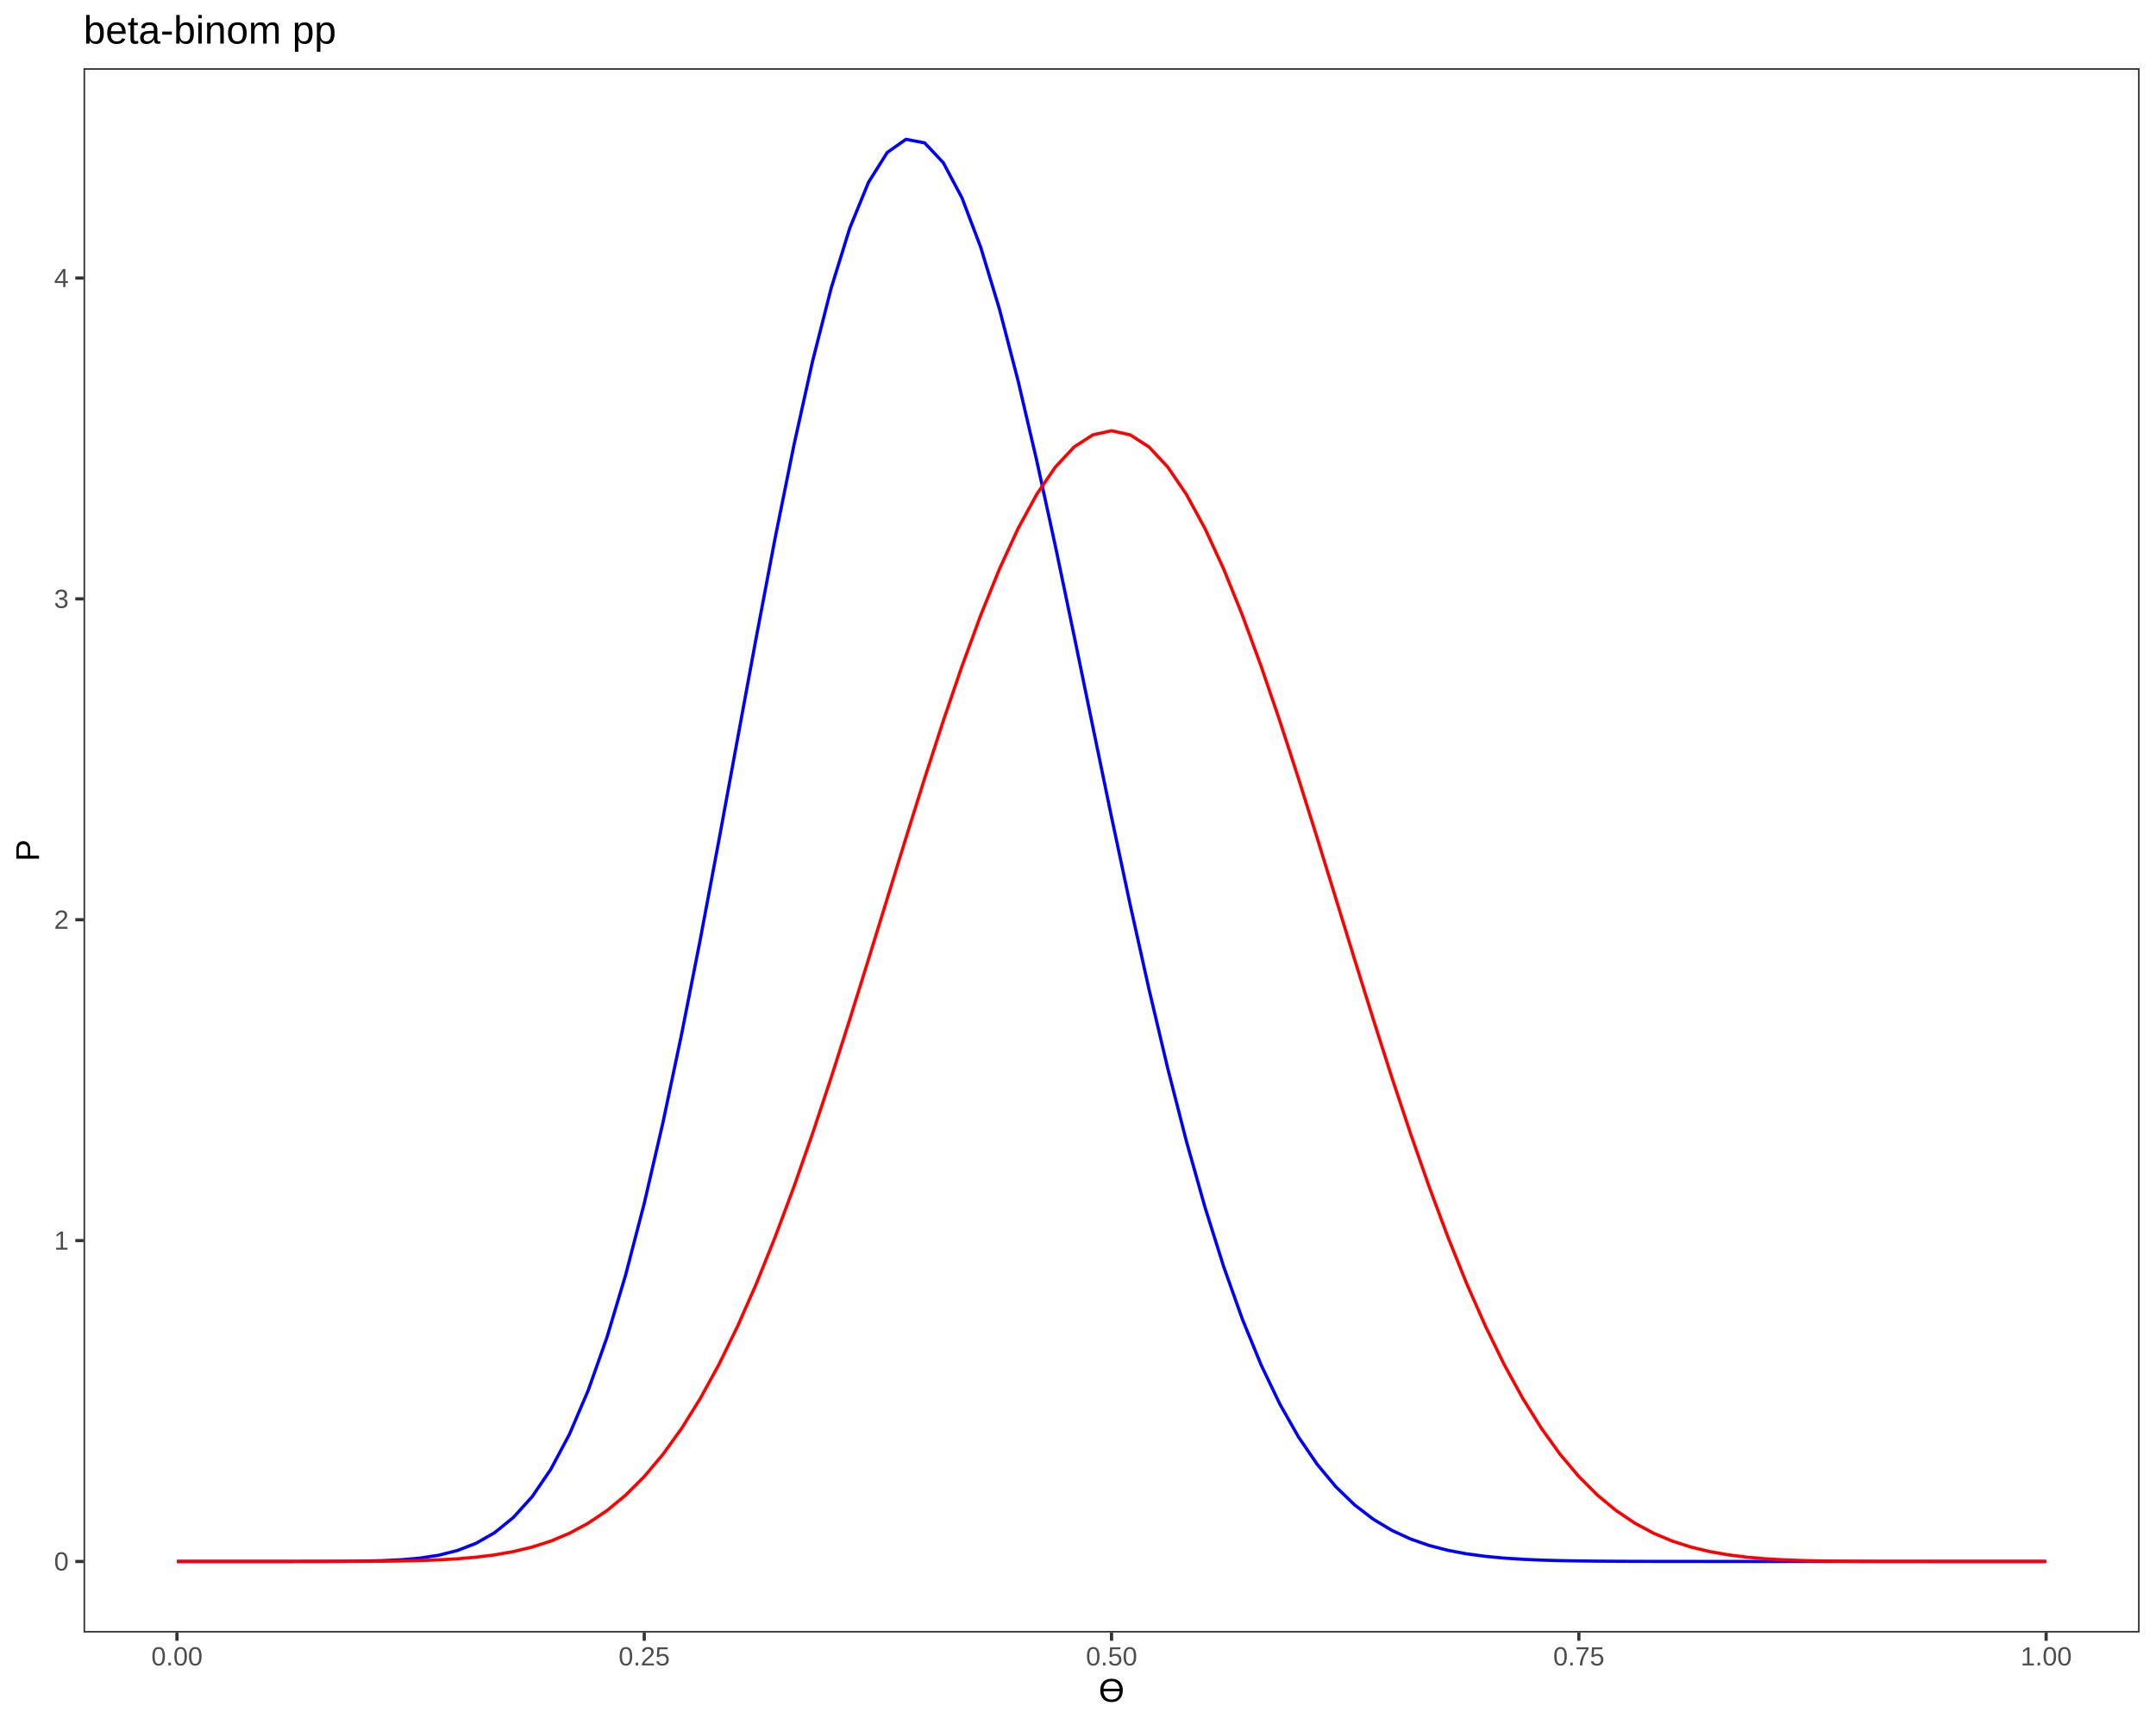
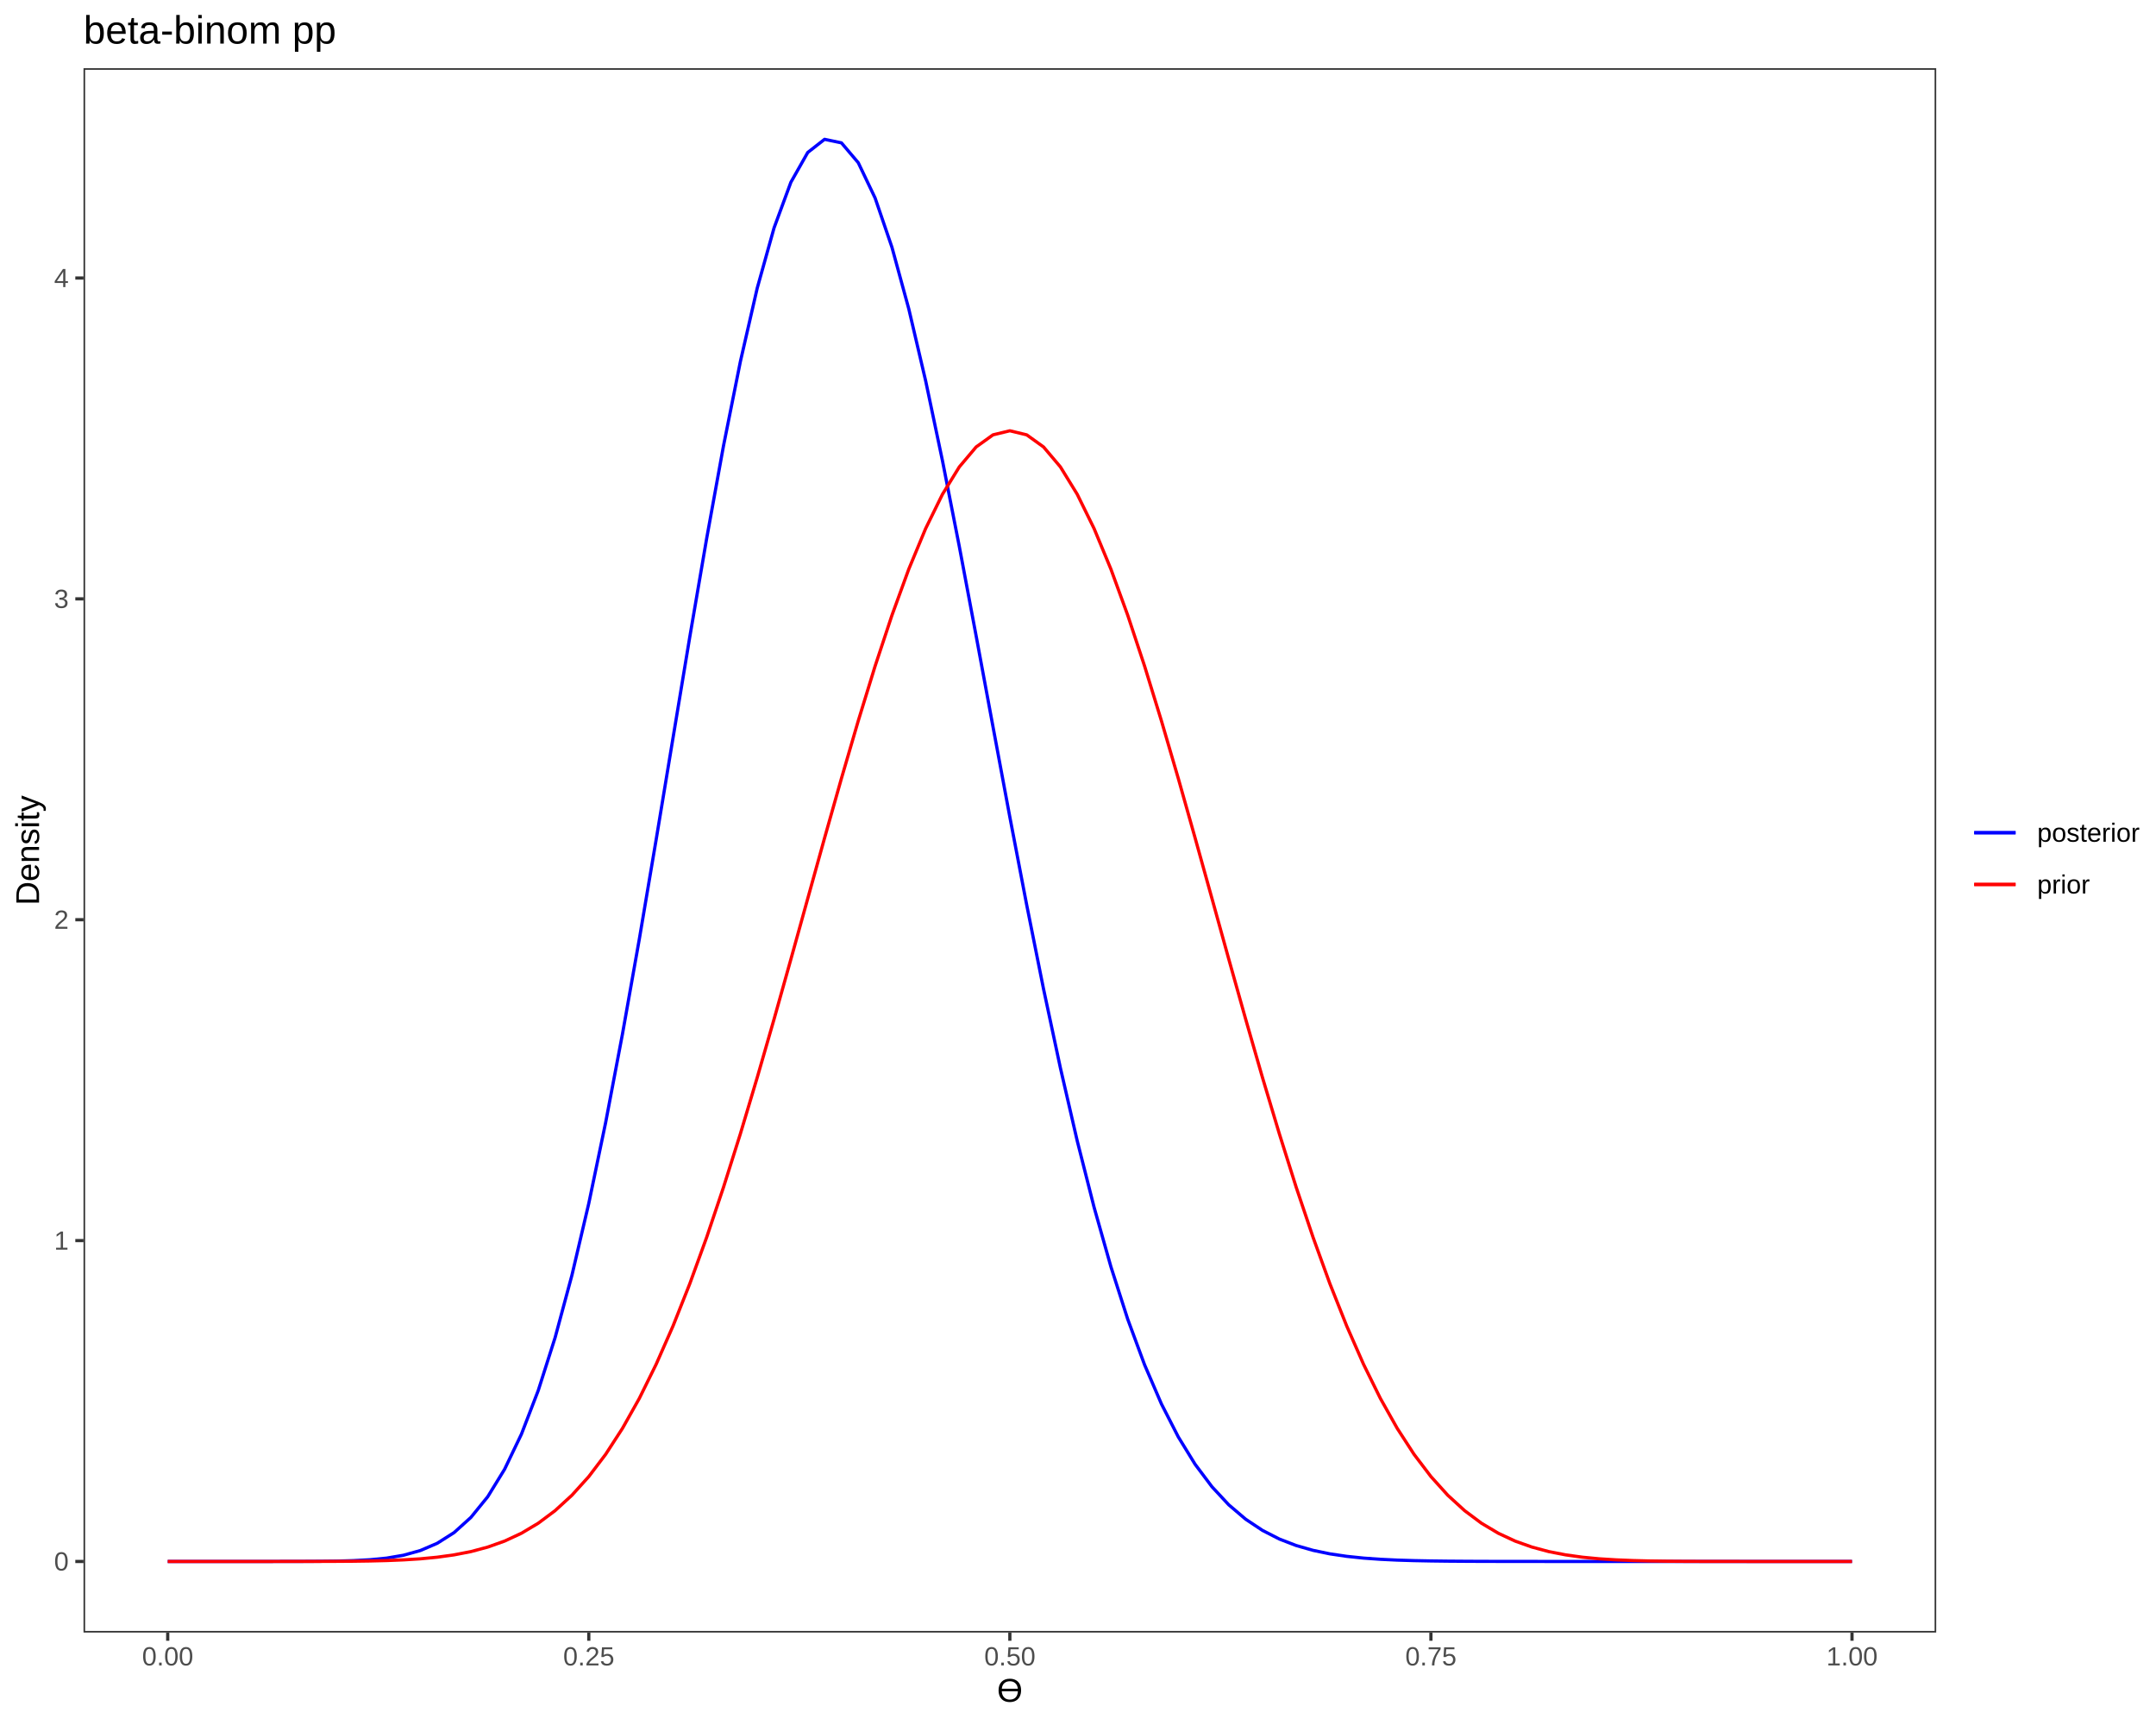
<svg xmlns="http://www.w3.org/2000/svg" viewBox="0 0 720.00 576.00">
  <defs>
    <style type="text/css">
    line, polyline, polygon, path, rect, circle {
      fill: none;
      stroke: #000000;
      stroke-linecap: round;
      stroke-linejoin: round;
      stroke-miterlimit: 10.00;
    }
  </style>
  </defs>
  <rect width="100%" height="100%" style="stroke: none; fill: #FFFFFF;" />
  <rect x="0.00" y="0.00" width="720.00" height="576.00" style="stroke-width: 1.07; stroke: #FFFFFF; fill: #FFFFFF;" />
  <defs>
-     <clipPath id="cpMjcuODl8NzE0LjUyfDU0NS4xM3wyMi43Nw==">
-       <rect x="27.89" y="22.77" width="686.64" height="522.36" />
+     <clipPath id="cpMjcuODl8NjQ2LjYwfDU0NS4xM3wyMi43Nw==">
+       <rect x="27.89" y="22.77" width="618.71" height="522.36" />
    </clipPath>
  </defs>
-   <rect x="27.89" y="22.77" width="686.64" height="522.36" style="stroke-width: 1.07; stroke: none; fill: #FFFFFF;" clip-path="url(#cpMjcuODl8NzE0LjUyfDU0NS4xM3wyMi43Nw==)" />
-   <polyline points="59.10,521.39 65.34,521.39 71.58,521.39 77.82,521.39 84.06,521.39 90.31,521.39 96.55,521.39 102.79,521.38 109.03,521.37 115.28,521.34 121.52,521.28 127.76,521.12 134.00,520.82 140.24,520.27 146.49,519.31 152.73,517.74 158.97,515.33 165.21,511.76 171.45,506.69 177.70,499.77 183.94,490.62 190.18,478.89 196.42,464.30 202.67,446.64 208.91,425.80 215.15,401.81 221.39,374.86 227.63,345.29 233.88,313.59 240.12,280.38 246.36,246.43 252.60,212.59 258.84,179.75 265.09,148.84 271.33,120.73 277.57,96.24 283.81,76.09 290.05,60.85 296.30,50.91 302.54,46.52 308.78,47.70 315.02,54.33 321.27,66.11 327.51,82.57 333.75,103.14 339.99,127.15 346.23,153.86 352.48,182.52 358.72,212.38 364.96,242.71 371.20,272.83 377.44,302.18 383.69,330.23 389.93,356.59 396.17,380.95 402.41,403.12 408.66,422.98 414.90,440.51 421.14,455.74 427.38,468.79 433.62,479.80 439.87,488.95 446.11,496.45 452.35,502.49 458.59,507.28 464.83,511.02 471.08,513.90 477.32,516.07 483.56,517.68 489.80,518.85 496.05,519.68 502.29,520.27 508.53,520.67 514.77,520.94 521.01,521.11 527.26,521.22 533.50,521.29 539.74,521.33 545.98,521.36 552.22,521.37 558.47,521.38 564.71,521.38 570.95,521.39 577.19,521.39 583.44,521.39 589.68,521.39 595.92,521.39 602.16,521.39 608.40,521.39 614.65,521.39 620.89,521.39 627.13,521.39 633.37,521.39 639.61,521.39 645.86,521.39 652.10,521.39 658.34,521.39 664.58,521.39 670.83,521.39 677.07,521.39 683.31,521.39 " style="stroke-width: 1.07; stroke: #0000FF; stroke-linecap: butt;" clip-path="url(#cpMjcuODl8NzE0LjUyfDU0NS4xM3wyMi43Nw==)" />
-   <polyline points="59.10,521.39 65.34,521.39 71.58,521.39 77.82,521.39 84.06,521.39 90.31,521.39 96.55,521.39 102.79,521.38 109.03,521.38 115.28,521.37 121.52,521.35 127.76,521.31 134.00,521.23 140.24,521.09 146.49,520.86 152.73,520.51 158.97,519.97 165.21,519.19 171.45,518.10 177.70,516.59 183.94,514.59 190.18,511.97 196.42,508.62 202.67,504.42 208.91,499.27 215.15,493.04 221.39,485.63 227.63,476.96 233.88,466.95 240.12,455.56 246.36,442.78 252.60,428.62 258.84,413.13 265.09,396.42 271.33,378.59 277.57,359.82 283.81,340.31 290.05,320.30 296.30,300.03 302.54,279.81 308.78,259.92 315.02,240.69 321.27,222.43 327.51,205.45 333.75,190.04 339.99,176.49 346.23,165.04 352.48,155.90 358.72,149.24 364.96,145.20 371.20,143.84 377.44,145.20 383.69,149.24 389.93,155.90 396.17,165.04 402.41,176.49 408.66,190.04 414.90,205.45 421.14,222.43 427.38,240.69 433.62,259.92 439.87,279.81 446.11,300.03 452.35,320.30 458.59,340.31 464.83,359.82 471.08,378.59 477.32,396.42 483.56,413.13 489.80,428.62 496.05,442.78 502.29,455.56 508.53,466.95 514.77,476.96 521.01,485.63 527.26,493.04 533.50,499.27 539.74,504.42 545.98,508.62 552.22,511.97 558.47,514.59 564.71,516.59 570.95,518.10 577.19,519.19 583.44,519.97 589.68,520.51 595.92,520.86 602.16,521.09 608.40,521.23 614.65,521.31 620.89,521.35 627.13,521.37 633.37,521.38 639.61,521.38 645.86,521.39 652.10,521.39 658.34,521.39 664.58,521.39 670.83,521.39 677.07,521.39 683.31,521.39 " style="stroke-width: 1.07; stroke: #FF0000; stroke-linecap: butt;" clip-path="url(#cpMjcuODl8NzE0LjUyfDU0NS4xM3wyMi43Nw==)" />
-   <rect x="27.89" y="22.77" width="686.64" height="522.36" style="stroke-width: 1.07; stroke: #333333;" clip-path="url(#cpMjcuODl8NzE0LjUyfDU0NS4xM3wyMi43Nw==)" />
+   <rect x="27.89" y="22.77" width="618.71" height="522.36" style="stroke-width: 1.07; stroke: none; fill: #FFFFFF;" clip-path="url(#cpMjcuODl8NjQ2LjYwfDU0NS4xM3wyMi43Nw==)" />
+   <polyline points="56.01,521.39 61.63,521.39 67.26,521.39 72.88,521.39 78.51,521.39 84.13,521.39 89.76,521.39 95.38,521.38 101.01,521.37 106.63,521.34 112.26,521.28 117.88,521.12 123.50,520.82 129.13,520.27 134.75,519.31 140.38,517.74 146.00,515.33 151.63,511.76 157.25,506.69 162.88,499.77 168.50,490.62 174.13,478.89 179.75,464.30 185.38,446.64 191.00,425.80 196.63,401.81 202.25,374.86 207.87,345.29 213.50,313.59 219.12,280.38 224.75,246.43 230.37,212.59 236.00,179.75 241.62,148.84 247.25,120.73 252.87,96.24 258.50,76.09 264.12,60.85 269.75,50.91 275.37,46.52 281.00,47.70 286.62,54.33 292.24,66.11 297.87,82.57 303.49,103.14 309.12,127.15 314.74,153.86 320.37,182.52 325.99,212.38 331.62,242.71 337.24,272.83 342.87,302.18 348.49,330.23 354.12,356.59 359.74,380.95 365.37,403.12 370.99,422.98 376.61,440.51 382.24,455.74 387.86,468.79 393.49,479.80 399.11,488.95 404.74,496.45 410.36,502.49 415.99,507.28 421.61,511.02 427.24,513.90 432.86,516.07 438.49,517.68 444.11,518.85 449.74,519.68 455.36,520.27 460.98,520.67 466.61,520.94 472.23,521.11 477.86,521.22 483.48,521.29 489.11,521.33 494.73,521.36 500.36,521.37 505.98,521.38 511.61,521.38 517.23,521.39 522.86,521.39 528.48,521.39 534.11,521.39 539.73,521.39 545.35,521.39 550.98,521.39 556.60,521.39 562.23,521.39 567.85,521.39 573.48,521.39 579.10,521.39 584.73,521.39 590.35,521.39 595.98,521.39 601.60,521.39 607.23,521.39 612.85,521.39 618.48,521.39 " style="stroke-width: 1.07; stroke: #0000FF; stroke-linecap: butt;" clip-path="url(#cpMjcuODl8NjQ2LjYwfDU0NS4xM3wyMi43Nw==)" />
+   <polyline points="56.01,521.39 61.63,521.39 67.26,521.39 72.88,521.39 78.51,521.39 84.13,521.39 89.76,521.39 95.38,521.38 101.01,521.38 106.63,521.37 112.26,521.35 117.88,521.31 123.50,521.23 129.13,521.09 134.75,520.86 140.38,520.51 146.00,519.97 151.63,519.19 157.25,518.10 162.88,516.59 168.50,514.59 174.13,511.97 179.75,508.62 185.38,504.42 191.00,499.27 196.63,493.04 202.25,485.63 207.87,476.96 213.50,466.95 219.12,455.56 224.75,442.78 230.37,428.62 236.00,413.13 241.62,396.42 247.25,378.59 252.87,359.82 258.50,340.31 264.12,320.30 269.75,300.03 275.37,279.81 281.00,259.92 286.62,240.69 292.24,222.43 297.87,205.45 303.49,190.04 309.12,176.49 314.74,165.04 320.37,155.90 325.99,149.24 331.62,145.20 337.24,143.84 342.87,145.20 348.49,149.24 354.12,155.90 359.74,165.04 365.37,176.49 370.99,190.04 376.61,205.45 382.24,222.43 387.86,240.69 393.49,259.92 399.11,279.81 404.74,300.03 410.36,320.30 415.99,340.31 421.61,359.82 427.24,378.59 432.86,396.42 438.49,413.13 444.11,428.62 449.74,442.78 455.36,455.56 460.98,466.95 466.61,476.96 472.23,485.63 477.86,493.04 483.48,499.27 489.11,504.42 494.73,508.62 500.36,511.97 505.98,514.59 511.61,516.59 517.23,518.10 522.86,519.19 528.48,519.97 534.11,520.51 539.73,520.86 545.35,521.09 550.98,521.23 556.60,521.31 562.23,521.35 567.85,521.37 573.48,521.38 579.10,521.38 584.73,521.39 590.35,521.39 595.98,521.39 601.60,521.39 607.23,521.39 612.85,521.39 618.48,521.39 " style="stroke-width: 1.07; stroke: #FF0000; stroke-linecap: butt;" clip-path="url(#cpMjcuODl8NjQ2LjYwfDU0NS4xM3wyMi43Nw==)" />
+   <rect x="27.89" y="22.77" width="618.71" height="522.36" style="stroke-width: 1.07; stroke: #333333;" clip-path="url(#cpMjcuODl8NjQ2LjYwfDU0NS4xM3wyMi43Nw==)" />
  <defs>
    <clipPath id="cpMC4wMHw3MjAuMDB8NTc2LjAwfDAuMDA=">
      <rect x="0.00" y="0.00" width="720.00" height="576.00" />
    </clipPath>
  </defs>
  <g clip-path="url(#cpMC4wMHw3MjAuMDB8NTc2LjAwfDAuMDA=)">
    <text x="18.06" y="524.41" style="font-size: 8.80px; fill: #4D4D4D; font-family: Liberation Sans;" textLength="4.89px" lengthAdjust="spacingAndGlyphs">0</text>
  </g>
  <g clip-path="url(#cpMC4wMHw3MjAuMDB8NTc2LjAwfDAuMDA=)">
    <text x="18.06" y="417.27" style="font-size: 8.80px; fill: #4D4D4D; font-family: Liberation Sans;" textLength="4.89px" lengthAdjust="spacingAndGlyphs">1</text>
  </g>
  <g clip-path="url(#cpMC4wMHw3MjAuMDB8NTc2LjAwfDAuMDA=)">
    <text x="18.06" y="310.13" style="font-size: 8.80px; fill: #4D4D4D; font-family: Liberation Sans;" textLength="4.89px" lengthAdjust="spacingAndGlyphs">2</text>
  </g>
  <g clip-path="url(#cpMC4wMHw3MjAuMDB8NTc2LjAwfDAuMDA=)">
    <text x="18.06" y="203.00" style="font-size: 8.80px; fill: #4D4D4D; font-family: Liberation Sans;" textLength="4.89px" lengthAdjust="spacingAndGlyphs">3</text>
  </g>
  <g clip-path="url(#cpMC4wMHw3MjAuMDB8NTc2LjAwfDAuMDA=)">
    <text x="18.06" y="95.86" style="font-size: 8.80px; fill: #4D4D4D; font-family: Liberation Sans;" textLength="4.89px" lengthAdjust="spacingAndGlyphs">4</text>
  </g>
  <polyline points="25.15,521.39 27.89,521.39 " style="stroke-width: 1.07; stroke: #333333; stroke-linecap: butt;" clip-path="url(#cpMC4wMHw3MjAuMDB8NTc2LjAwfDAuMDA=)" />
  <polyline points="25.15,414.25 27.89,414.25 " style="stroke-width: 1.07; stroke: #333333; stroke-linecap: butt;" clip-path="url(#cpMC4wMHw3MjAuMDB8NTc2LjAwfDAuMDA=)" />
  <polyline points="25.15,307.11 27.89,307.11 " style="stroke-width: 1.07; stroke: #333333; stroke-linecap: butt;" clip-path="url(#cpMC4wMHw3MjAuMDB8NTc2LjAwfDAuMDA=)" />
  <polyline points="25.15,199.97 27.89,199.97 " style="stroke-width: 1.07; stroke: #333333; stroke-linecap: butt;" clip-path="url(#cpMC4wMHw3MjAuMDB8NTc2LjAwfDAuMDA=)" />
  <polyline points="25.15,92.83 27.89,92.83 " style="stroke-width: 1.07; stroke: #333333; stroke-linecap: butt;" clip-path="url(#cpMC4wMHw3MjAuMDB8NTc2LjAwfDAuMDA=)" />
-   <polyline points="59.10,547.87 59.10,545.13 " style="stroke-width: 1.07; stroke: #333333; stroke-linecap: butt;" clip-path="url(#cpMC4wMHw3MjAuMDB8NTc2LjAwfDAuMDA=)" />
-   <polyline points="215.15,547.87 215.15,545.13 " style="stroke-width: 1.07; stroke: #333333; stroke-linecap: butt;" clip-path="url(#cpMC4wMHw3MjAuMDB8NTc2LjAwfDAuMDA=)" />
-   <polyline points="371.20,547.87 371.20,545.13 " style="stroke-width: 1.07; stroke: #333333; stroke-linecap: butt;" clip-path="url(#cpMC4wMHw3MjAuMDB8NTc2LjAwfDAuMDA=)" />
-   <polyline points="527.26,547.87 527.26,545.13 " style="stroke-width: 1.07; stroke: #333333; stroke-linecap: butt;" clip-path="url(#cpMC4wMHw3MjAuMDB8NTc2LjAwfDAuMDA=)" />
-   <polyline points="683.31,547.87 683.31,545.13 " style="stroke-width: 1.07; stroke: #333333; stroke-linecap: butt;" clip-path="url(#cpMC4wMHw3MjAuMDB8NTc2LjAwfDAuMDA=)" />
+   <polyline points="56.01,547.87 56.01,545.13 " style="stroke-width: 1.07; stroke: #333333; stroke-linecap: butt;" clip-path="url(#cpMC4wMHw3MjAuMDB8NTc2LjAwfDAuMDA=)" />
+   <polyline points="196.63,547.87 196.63,545.13 " style="stroke-width: 1.07; stroke: #333333; stroke-linecap: butt;" clip-path="url(#cpMC4wMHw3MjAuMDB8NTc2LjAwfDAuMDA=)" />
+   <polyline points="337.24,547.87 337.24,545.13 " style="stroke-width: 1.07; stroke: #333333; stroke-linecap: butt;" clip-path="url(#cpMC4wMHw3MjAuMDB8NTc2LjAwfDAuMDA=)" />
+   <polyline points="477.86,547.87 477.86,545.13 " style="stroke-width: 1.07; stroke: #333333; stroke-linecap: butt;" clip-path="url(#cpMC4wMHw3MjAuMDB8NTc2LjAwfDAuMDA=)" />
+   <polyline points="618.48,547.87 618.48,545.13 " style="stroke-width: 1.07; stroke: #333333; stroke-linecap: butt;" clip-path="url(#cpMC4wMHw3MjAuMDB8NTc2LjAwfDAuMDA=)" />
  <g clip-path="url(#cpMC4wMHw3MjAuMDB8NTc2LjAwfDAuMDA=)">
-     <text x="50.54" y="556.11" style="font-size: 8.80px; fill: #4D4D4D; font-family: Liberation Sans;" textLength="17.11px" lengthAdjust="spacingAndGlyphs">0.00</text>
+     <text x="47.45" y="556.11" style="font-size: 8.80px; fill: #4D4D4D; font-family: Liberation Sans;" textLength="17.11px" lengthAdjust="spacingAndGlyphs">0.00</text>
  </g>
  <g clip-path="url(#cpMC4wMHw3MjAuMDB8NTc2LjAwfDAuMDA=)">
-     <text x="206.59" y="556.11" style="font-size: 8.80px; fill: #4D4D4D; font-family: Liberation Sans;" textLength="17.11px" lengthAdjust="spacingAndGlyphs">0.25</text>
+     <text x="188.07" y="556.11" style="font-size: 8.80px; fill: #4D4D4D; font-family: Liberation Sans;" textLength="17.11px" lengthAdjust="spacingAndGlyphs">0.25</text>
  </g>
  <g clip-path="url(#cpMC4wMHw3MjAuMDB8NTc2LjAwfDAuMDA=)">
-     <text x="362.65" y="556.11" style="font-size: 8.80px; fill: #4D4D4D; font-family: Liberation Sans;" textLength="17.11px" lengthAdjust="spacingAndGlyphs">0.50</text>
+     <text x="328.69" y="556.11" style="font-size: 8.80px; fill: #4D4D4D; font-family: Liberation Sans;" textLength="17.11px" lengthAdjust="spacingAndGlyphs">0.50</text>
  </g>
  <g clip-path="url(#cpMC4wMHw3MjAuMDB8NTc2LjAwfDAuMDA=)">
-     <text x="518.70" y="556.11" style="font-size: 8.80px; fill: #4D4D4D; font-family: Liberation Sans;" textLength="17.11px" lengthAdjust="spacingAndGlyphs">0.75</text>
+     <text x="469.30" y="556.11" style="font-size: 8.80px; fill: #4D4D4D; font-family: Liberation Sans;" textLength="17.11px" lengthAdjust="spacingAndGlyphs">0.75</text>
  </g>
  <g clip-path="url(#cpMC4wMHw3MjAuMDB8NTc2LjAwfDAuMDA=)">
-     <text x="674.76" y="556.11" style="font-size: 8.80px; fill: #4D4D4D; font-family: Liberation Sans;" textLength="17.11px" lengthAdjust="spacingAndGlyphs">1.00</text>
+     <text x="609.92" y="556.11" style="font-size: 8.80px; fill: #4D4D4D; font-family: Liberation Sans;" textLength="17.11px" lengthAdjust="spacingAndGlyphs">1.00</text>
  </g>
  <g clip-path="url(#cpMC4wMHw3MjAuMDB8NTc2LjAwfDAuMDA=)">
-     <text x="366.92" y="568.24" style="font-size: 11.00px; font-family: Liberation Sans;" textLength="8.56px" lengthAdjust="spacingAndGlyphs">ϴ</text>
+     <text x="332.96" y="568.24" style="font-size: 11.00px; font-family: Liberation Sans;" textLength="8.56px" lengthAdjust="spacingAndGlyphs">ϴ</text>
  </g>
  <g clip-path="url(#cpMC4wMHw3MjAuMDB8NTc2LjAwfDAuMDA=)">
-     <text transform="translate(13.04,287.62) rotate(-90)" style="font-size: 11.00px; font-family: Liberation Sans;" textLength="7.34px" lengthAdjust="spacingAndGlyphs">P</text>
+     <text transform="translate(13.04,302.29) rotate(-90)" style="font-size: 11.00px; font-family: Liberation Sans;" textLength="36.69px" lengthAdjust="spacingAndGlyphs">Density</text>
+   </g>
+   <rect x="657.56" y="263.93" width="56.96" height="40.04" style="stroke-width: 1.07; stroke: none; fill: #FFFFFF;" clip-path="url(#cpMC4wMHw3MjAuMDB8NTc2LjAwfDAuMDA=)" />
+   <rect x="657.56" y="269.41" width="17.28" height="17.28" style="stroke-width: 1.07; stroke: none; fill: #FFFFFF;" clip-path="url(#cpMC4wMHw3MjAuMDB8NTc2LjAwfDAuMDA=)" />
+   <line x1="659.29" y1="278.05" x2="673.11" y2="278.05" style="stroke-width: 1.07; stroke: #0000FF; stroke-linecap: butt;" clip-path="url(#cpMC4wMHw3MjAuMDB8NTc2LjAwfDAuMDA=)" />
+   <line x1="659.29" y1="278.05" x2="673.11" y2="278.05" style="stroke-width: 1.07; stroke: #0000FF; stroke-linecap: butt;" clip-path="url(#cpMC4wMHw3MjAuMDB8NTc2LjAwfDAuMDA=)" />
+   <rect x="657.56" y="286.69" width="17.28" height="17.28" style="stroke-width: 1.07; stroke: none; fill: #FFFFFF;" clip-path="url(#cpMC4wMHw3MjAuMDB8NTc2LjAwfDAuMDA=)" />
+   <line x1="659.29" y1="295.33" x2="673.11" y2="295.33" style="stroke-width: 1.07; stroke: #FF0000; stroke-linecap: butt;" clip-path="url(#cpMC4wMHw3MjAuMDB8NTc2LjAwfDAuMDA=)" />
+   <line x1="659.29" y1="295.33" x2="673.11" y2="295.33" style="stroke-width: 1.07; stroke: #FF0000; stroke-linecap: butt;" clip-path="url(#cpMC4wMHw3MjAuMDB8NTc2LjAwfDAuMDA=)" />
+   <g clip-path="url(#cpMC4wMHw3MjAuMDB8NTc2LjAwfDAuMDA=)">
+     <text x="680.32" y="281.07" style="font-size: 8.80px; font-family: Liberation Sans;" textLength="34.20px" lengthAdjust="spacingAndGlyphs">posterior</text>
+   </g>
+   <g clip-path="url(#cpMC4wMHw3MjAuMDB8NTc2LjAwfDAuMDA=)">
+     <text x="680.32" y="298.35" style="font-size: 8.80px; font-family: Liberation Sans;" textLength="17.58px" lengthAdjust="spacingAndGlyphs">prior</text>
  </g>
  <g clip-path="url(#cpMC4wMHw3MjAuMDB8NTc2LjAwfDAuMDA=)">
    <text x="27.89" y="14.56" style="font-size: 13.20px; font-family: Liberation Sans;" textLength="84.25px" lengthAdjust="spacingAndGlyphs">beta-binom pp</text>
  </g>
</svg>
